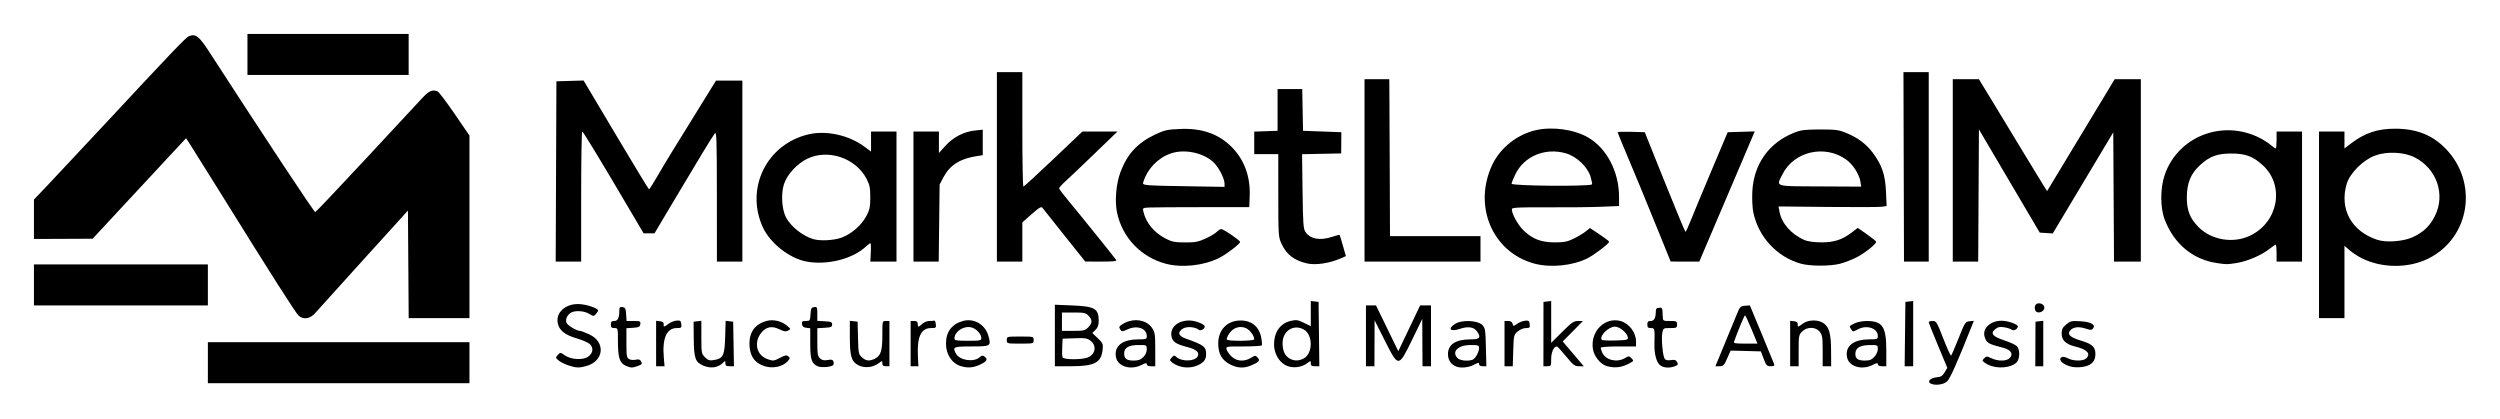
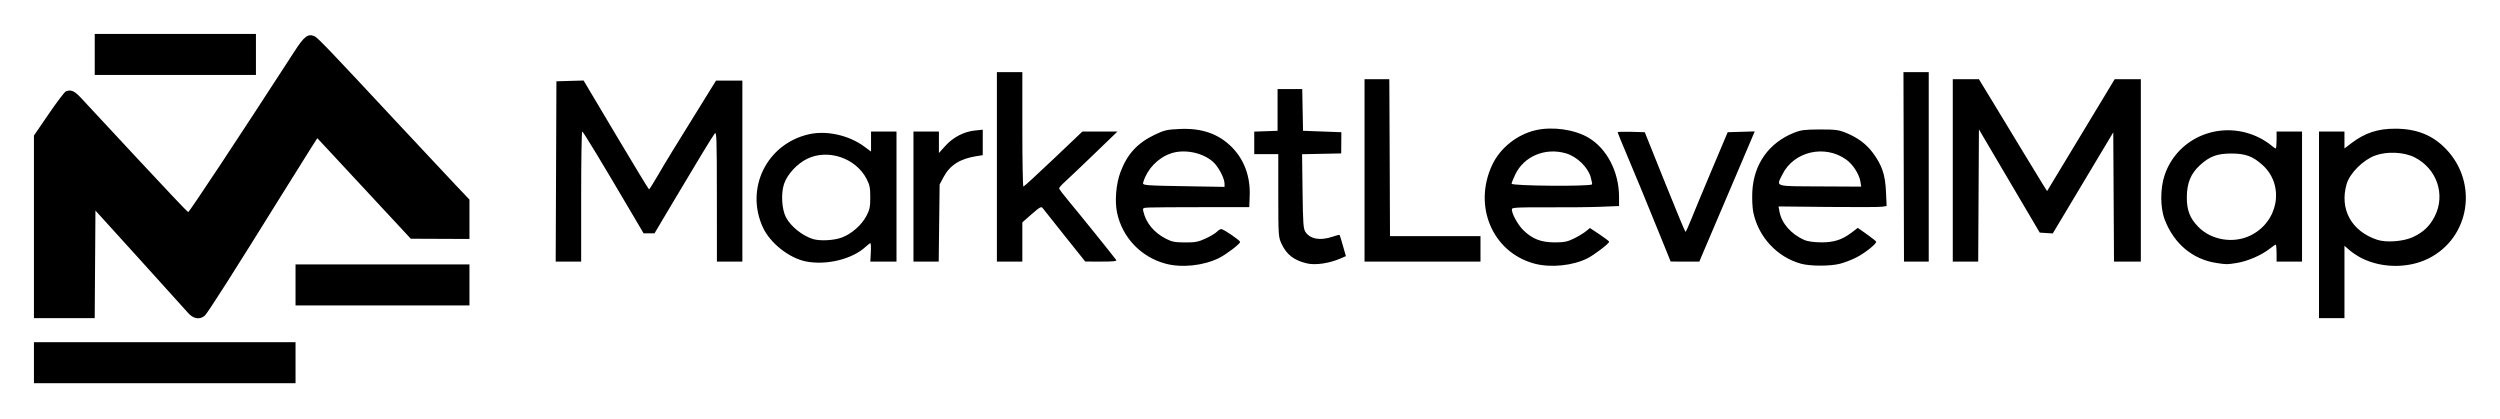
<svg xmlns="http://www.w3.org/2000/svg" width="1768" height="296" viewBox="158 240 1768 296">
-   <g id="01-Simge" fill="#000000" fill-rule="evenodd">
+   <g id="01-Simge" transform="matrix(-1 0 0 1 672 0)" fill="#000000" fill-rule="evenodd">
    <path d="M369.200,463.250C367.242,461.555 349.314,433.413 314.575,377.500C305.349,362.650 295.952,347.626 293.693,344.113L289.586,337.726 281.043,346.903C276.344,351.950 261.475,367.948 248.000,382.453L223.500,408.826 202.750,408.913L182.000,409.000 182.000,395.072L182.000,381.143 192.293,370.322C197.954,364.370 215.155,346.000 230.517,329.500C279.974,276.379 289.399,266.517 291.579,265.606C296.233,263.663 298.801,265.601 305.718,276.282C345.221,337.276 380.095,390.000 380.936,390.000C381.329,390.000 397.367,373.084 416.575,352.410C435.784,331.735 453.777,312.385 456.560,309.410C461.450,304.182 463.711,303.184 467.433,304.613C468.311,304.949 473.747,312.119 479.514,320.544L490.000,335.863 490.000,400.432L490.000,465.000 468.512,465.000L447.024,465.000 446.762,426.956L446.500,388.912 415.390,423.206C398.279,442.068 382.820,459.188 381.036,461.250C377.346,465.516 372.721,466.298 369.200,463.250Z" />
  </g>
-   <g id="02-Seviyeler" fill="#000000" fill-rule="evenodd">
+   <g id="02-Seviyeler" transform="matrix(-1 0 0 1 672 0)" fill="#000000" fill-rule="evenodd">
    <path d="M305.000,496.500L305.000,482.000 397.500,482.000L490.000,482.000 490.000,496.500L490.000,511.000 397.500,511.000L305.000,511.000 305.000,496.500Z M182.000,441.500L182.000,427.000 243.500,427.000L305.000,427.000 305.000,441.500L305.000,456.000 243.500,456.000L182.000,456.000 182.000,441.500Z M333.000,278.500L333.000,264.000 390.000,264.000L447.000,264.000 447.000,278.500L447.000,293.000 390.000,293.000L333.000,293.000 333.000,278.500Z" />
  </g>
  <g id="03-MarketLevelMap" fill="#000000" fill-rule="evenodd">
    <path d="M1798.000,399.000L1798.000,333.000 1807.000,333.000L1816.000,333.000 1816.000,338.993L1816.000,344.987 1820.651,341.437C1830.388,334.005 1839.419,330.995 1851.932,331.012C1867.076,331.033 1878.398,335.574 1887.830,345.410C1910.840,369.407 1904.670,408.121 1875.500,422.771C1861.325,429.889 1842.377,429.785 1828.020,422.510C1825.300,421.132 1821.482,418.606 1819.537,416.898L1816.000,413.793 1816.000,439.396L1816.000,465.000 1807.000,465.000L1798.000,465.000 1798.000,399.000Z M1864.241,407.747C1871.743,404.313 1876.412,399.865 1879.953,392.778C1887.563,377.550 1881.332,359.335 1865.784,351.357C1858.160,347.445 1845.945,346.888 1837.500,350.067C1829.069,353.240 1819.820,362.499 1817.594,369.995C1812.292,387.848 1820.909,403.587 1839.286,409.614C1845.594,411.683 1857.607,410.784 1864.241,407.747Z M982.265,426.458C964.793,421.753 951.610,407.848 947.947,390.263C946.257,382.150 947.308,369.883 950.397,361.677C955.199,348.919 962.416,341.078 974.744,335.224C981.449,332.040 983.331,331.613 992.444,331.207C1007.932,330.519 1019.717,334.622 1029.048,343.952C1037.810,352.715 1042.264,364.666 1041.792,378.151L1041.500,386.500 1008.500,386.500C990.350,386.500 973.354,386.613 970.731,386.750C966.074,386.994 965.977,387.065 966.623,389.750C968.544,397.745 974.121,404.472 982.372,408.747C986.710,410.995 988.810,411.412 996.000,411.452C1003.305,411.493 1005.372,411.097 1010.697,408.637C1014.106,407.063 1017.663,404.925 1018.602,403.887C1019.541,402.849 1020.937,402.000 1021.704,402.000C1023.289,402.000 1035.000,410.018 1035.000,411.104C1035.000,412.460 1025.470,419.751 1020.267,422.376C1009.314,427.902 993.810,429.568 982.265,426.458Z M1023.990,369.831C1023.974,365.987 1019.558,357.697 1015.740,354.345C1008.269,347.785 995.363,345.268 985.928,348.532C976.873,351.663 969.338,359.514 966.558,368.712C965.795,371.235 965.060,371.174 1004.250,371.831L1024.000,372.162 1023.990,369.831Z M1243.112,426.419C1213.463,418.446 1199.530,385.661 1213.373,356.445C1218.999,344.572 1230.907,335.101 1244.000,332.085C1255.877,329.350 1271.388,331.521 1281.249,337.300C1294.366,344.987 1302.946,361.488 1302.985,379.105L1303.000,385.709 1289.750,386.241C1282.463,386.534 1265.534,386.703 1252.130,386.618C1234.299,386.504 1227.639,386.776 1227.310,387.634C1226.458,389.855 1231.126,398.707 1235.308,402.801C1241.643,409.002 1247.865,411.416 1257.500,411.412C1264.141,411.409 1266.434,410.952 1271.000,408.724C1274.025,407.249 1277.830,404.965 1279.457,403.650L1282.413,401.259 1289.207,405.776C1292.943,408.261 1296.000,410.598 1296.000,410.970C1296.000,412.202 1285.580,420.165 1280.767,422.611C1270.317,427.922 1254.607,429.511 1243.112,426.419Z M1283.888,370.393C1284.101,370.208 1283.676,367.907 1282.943,365.279C1280.977,358.228 1273.131,350.675 1265.454,348.443C1250.754,344.170 1235.701,350.484 1229.540,363.506C1228.143,366.460 1227.000,369.343 1227.000,369.914C1227.000,371.513 1282.058,371.977 1283.888,370.393Z M1431.688,426.498C1414.758,421.845 1401.554,407.620 1397.922,390.122C1397.293,387.093 1396.981,380.539 1397.229,375.558C1398.202,356.043 1408.943,340.929 1426.896,333.813C1431.609,331.946 1434.487,331.587 1445.000,331.558C1455.699,331.529 1458.307,331.849 1463.105,333.780C1471.705,337.240 1477.857,341.800 1482.577,348.212C1488.985,356.917 1491.241,363.639 1491.770,375.602L1492.216,385.703 1488.858,386.206C1487.011,386.482 1469.812,386.548 1450.638,386.352L1415.777,385.995 1416.463,389.748C1417.957,397.916 1424.675,405.569 1434.000,409.726C1436.129,410.675 1440.634,411.328 1445.500,411.393C1454.738,411.517 1460.702,409.637 1467.474,404.468L1471.822,401.149 1478.161,405.608C1481.647,408.061 1484.633,410.450 1484.795,410.917C1485.277,412.310 1476.926,418.964 1470.757,422.101C1467.598,423.707 1462.441,425.692 1459.297,426.511C1452.372,428.315 1438.271,428.308 1431.688,426.498Z M1473.680,368.416C1472.829,363.172 1468.442,356.333 1463.747,352.932C1448.645,341.992 1426.656,347.009 1418.567,363.241C1414.056,372.294 1412.095,371.659 1445.130,371.832L1474.259,371.984 1473.680,368.416Z M1082.500,426.319C1073.319,424.257 1067.904,420.136 1064.351,412.507C1062.077,407.623 1062.019,406.779 1062.010,378.250L1062.000,349.000 1053.500,349.000L1045.000,349.000 1045.000,341.040L1045.000,333.081 1053.250,332.790L1061.500,332.500 1061.500,317.751L1061.500,303.001 1070.223,303.001L1078.947,303.000 1079.223,317.750L1079.500,332.500 1093.051,333.000L1106.603,333.500 1106.551,341.000L1106.500,348.500 1092.664,348.779L1078.829,349.058 1079.164,375.279C1079.459,398.332 1079.713,401.814 1081.264,404.096C1084.696,409.146 1091.684,410.349 1100.376,407.388C1102.979,406.501 1105.229,405.938 1105.376,406.138C1105.523,406.337 1106.582,409.796 1107.729,413.825L1109.814,421.151 1105.628,422.945C1097.924,426.247 1088.381,427.640 1082.500,426.319Z M1725.500,425.987C1708.664,423.414 1695.543,412.469 1688.954,395.500C1685.657,387.007 1685.614,373.228 1688.855,363.749C1698.178,336.486 1729.720,324.183 1756.065,337.533C1758.622,338.829 1762.081,341.039 1763.752,342.445C1765.422,343.850 1767.061,345.000 1767.394,345.000C1767.727,345.000 1768.000,342.300 1768.000,339.000L1768.000,333.000 1777.000,333.000L1786.000,333.000 1786.000,379.000L1786.000,425.000 1777.000,425.000L1768.000,425.000 1768.000,419.000C1768.000,415.700 1767.727,413.000 1767.394,413.000C1767.061,413.000 1765.079,414.353 1762.991,416.007C1757.387,420.445 1747.384,424.771 1740.000,425.948C1732.862,427.087 1732.703,427.087 1725.500,425.987Z M1749.545,406.522C1769.312,396.851 1773.839,371.246 1758.312,356.934C1751.420,350.580 1746.059,348.571 1736.000,348.571C1725.941,348.571 1720.580,350.580 1713.688,356.934C1707.274,362.846 1704.557,369.537 1704.525,379.500C1704.496,388.701 1706.645,394.268 1712.586,400.386C1721.786,409.859 1737.420,412.454 1749.545,406.522Z M728.000,424.902C716.136,422.585 702.570,411.855 697.498,400.776C684.839,373.125 700.227,341.867 729.886,334.985C742.348,332.093 758.165,335.546 769.046,343.534L774.000,347.170 774.000,340.085L774.000,333.000 783.000,333.000L792.000,333.000 792.000,379.000L792.000,425.000 782.750,425.002L773.500,425.004 773.835,418.502C774.020,414.926 773.888,412.000 773.542,412.000C773.196,412.000 771.713,413.113 770.246,414.473C760.739,423.288 742.629,427.759 728.000,424.902Z M753.360,407.967C760.304,405.368 767.356,399.156 770.778,392.623C773.039,388.307 773.461,386.240 773.461,379.500C773.461,372.773 773.037,370.690 770.795,366.410C763.079,351.682 743.508,345.114 728.792,352.314C721.607,355.829 714.704,363.366 712.447,370.159C710.229,376.836 710.853,387.879 713.769,393.568C717.088,400.041 725.428,406.764 732.994,409.066C737.967,410.578 747.797,410.048 753.360,407.967Z M551.243,361.250L551.500,297.500 561.109,297.215L570.718,296.931 593.609,335.413C606.199,356.579 616.725,373.913 617.000,373.935C617.275,373.957 620.164,369.368 623.421,363.737C628.666,354.667 633.699,346.452 658.331,306.750L664.380,297.000 673.690,297.000L683.000,297.000 683.000,361.000L683.000,425.000 674.000,425.000L665.000,425.000 664.968,378.750C664.940,337.142 664.784,332.701 663.415,334.500C661.483,337.041 650.948,354.376 634.092,382.750L620.874,405.000 617.008,405.000L613.142,405.000 605.934,392.750C583.450,354.535 570.412,333.008 569.750,333.004C569.337,333.002 569.000,353.700 569.000,379.000L569.000,425.000 559.993,425.000L550.985,425.000 551.243,361.250Z M804.000,379.000L804.000,333.000 813.000,333.000L822.000,333.000 822.000,340.608L822.000,348.216 826.547,343.159C831.992,337.103 839.684,333.095 847.383,332.300L853.000,331.720 853.000,340.732L853.000,349.744 848.750,350.400C836.934,352.224 829.723,356.805 825.216,365.351L822.500,370.500 822.178,397.750L821.857,425.000 812.928,425.000L804.000,425.000 804.000,379.000Z M863.000,358.000L863.000,291.000 872.000,291.000L881.000,291.000 881.000,331.500C881.000,353.775 881.337,371.988 881.750,371.974C882.163,371.960 891.725,363.185 903.000,352.475L923.500,333.002 935.901,333.001L948.302,333.000 931.901,348.813C922.881,357.509 913.587,366.337 911.250,368.429C908.913,370.521 907.000,372.666 907.000,373.196C907.000,373.726 910.285,378.062 914.300,382.830C920.348,390.012 944.021,419.359 947.309,423.750C948.044,424.732 945.805,424.997 936.872,424.987L925.500,424.973 911.000,406.831C903.025,396.853 895.993,387.997 895.373,387.152C894.410,385.840 893.279,386.464 887.623,391.430L881.000,397.244 881.000,411.122L881.000,425.000 872.000,425.000L863.000,425.000 863.000,358.000Z M1123.000,360.500L1123.000,296.000 1131.750,296.000L1140.500,295.999 1140.556,300.750C1140.587,303.362 1140.700,328.337 1140.806,356.250L1141.000,407.000 1173.000,407.000L1205.000,407.000 1205.000,416.000L1205.000,425.000 1164.000,425.000L1123.000,425.000 1123.000,360.500Z M1332.111,406.738C1321.863,381.443 1313.733,361.735 1307.392,346.810C1304.426,339.831 1302.000,333.852 1302.000,333.524C1302.000,333.196 1306.317,333.056 1311.593,333.214L1321.185,333.500 1335.327,368.750C1343.104,388.137 1349.700,403.997 1349.984,403.993C1350.268,403.989 1352.065,400.052 1353.977,395.243C1355.890,390.434 1362.487,374.575 1368.638,360.000L1379.821,333.500 1389.381,333.214L1398.941,332.928 1395.865,340.214C1394.173,344.221 1388.942,356.500 1384.240,367.500C1367.336,407.050 1362.858,417.559 1361.332,421.250L1359.783,425.000 1349.641,424.988L1339.500,424.975 1332.111,406.738Z M1504.314,358.000L1504.128,291.000 1513.064,291.000L1522.000,291.000 1522.000,358.000L1522.000,425.000 1513.250,425.000L1504.500,424.999 1504.314,358.000Z M1539.000,360.500L1539.000,296.000 1548.250,296.013L1557.500,296.027 1567.084,311.763C1572.355,320.419 1581.972,336.275 1588.454,347.000C1594.935,357.725 1601.468,368.442 1602.971,370.816L1605.704,375.132 1621.000,349.816C1629.413,335.892 1640.167,318.091 1644.898,310.258L1653.500,296.015 1662.750,296.008L1672.000,296.000 1672.000,360.500L1672.000,425.000 1662.510,425.000L1653.020,425.000 1652.760,379.296L1652.500,333.593 1631.106,369.345L1609.713,405.098 1605.111,404.799L1600.508,404.500 1587.504,382.449C1580.352,370.321 1570.675,353.896 1566.000,345.949L1557.500,331.500 1557.240,378.250L1556.980,425.000 1547.990,425.000L1539.000,425.000 1539.000,360.500Z" />
  </g>
-   <g id="04-Alt-Metin" fill="#000000" fill-rule="evenodd">
-     <path d="M1523.064,511.061C1520.786,509.619 1523.503,507.166 1527.777,506.806C1530.639,506.564 1531.794,505.827 1533.262,503.303L1535.122,500.107 1528.561,484.382C1524.952,475.733 1522.000,468.284 1522.000,467.828C1522.000,467.373 1523.237,467.003 1524.750,467.006C1527.344,467.012 1527.775,467.723 1532.363,479.560C1535.038,486.461 1537.505,491.828 1537.847,491.486C1538.188,491.145 1540.561,485.608 1543.120,479.183C1547.543,468.074 1547.922,467.485 1550.835,467.190L1553.898,466.881 1551.584,472.690C1542.108,496.482 1537.168,507.556 1535.114,509.612C1532.601,512.127 1526.003,512.920 1523.064,511.061Z M560.000,498.421C557.525,497.629 554.426,496.076 553.114,494.970C550.819,493.036 550.795,492.884 552.495,491.005C554.247,489.070 554.292,489.072 557.316,491.225C561.869,494.467 570.632,494.881 574.250,492.025C577.508,489.454 577.832,485.853 575.039,483.251C573.960,482.246 569.768,480.450 565.723,479.260C557.417,476.816 553.380,473.540 552.429,468.473C551.039,461.064 557.577,454.985 566.898,455.022C572.177,455.043 581.000,457.921 581.000,459.622C581.000,460.018 580.284,461.134 579.409,462.101C577.892,463.777 577.669,463.769 574.659,461.933C571.226,459.840 565.001,459.394 561.957,461.023C559.347,462.420 557.759,465.665 558.517,468.055C559.131,469.988 565.645,473.990 568.210,474.010C568.920,474.015 571.859,475.118 574.743,476.460C586.515,481.941 585.164,495.458 572.500,498.901C567.443,500.276 565.575,500.205 560.000,498.421Z M600.384,498.566C596.218,496.752 595.000,492.859 595.000,481.351C595.000,472.043 594.988,472.000 592.500,472.000C590.500,472.000 590.000,471.500 590.000,469.500C590.000,467.533 590.508,467.000 592.383,467.000C594.924,467.000 595.961,464.894 595.986,459.680C595.998,457.332 596.376,456.914 598.250,457.180C600.170,457.453 600.545,458.197 600.805,462.250L601.110,467.000 606.124,467.000C610.753,467.000 611.114,467.173 610.820,469.250C610.547,471.170 609.803,471.545 605.750,471.805L601.000,472.110 601.000,482.520C601.000,491.870 601.201,493.037 602.979,493.989C604.068,494.572 606.141,494.752 607.587,494.389C609.334,493.950 610.509,494.194 611.092,495.115C612.470,497.291 612.210,497.731 608.851,498.902C604.924,500.271 604.240,500.244 600.384,498.566Z M655.325,498.541C649.712,496.099 648.754,493.409 648.620,479.727L648.500,467.500 651.250,467.184L654.000,466.867 654.000,478.479C654.000,489.620 654.104,490.195 656.573,492.664C658.708,494.799 659.764,495.138 662.764,494.651C669.419,493.571 670.455,491.487 670.837,478.417L671.175,466.884 673.837,467.192L676.500,467.500 676.775,483.250L677.051,499.000 674.025,499.000C671.632,499.000 671.000,498.567 671.000,496.929C671.000,495.001 670.885,494.972 669.345,496.512C665.775,500.083 660.593,500.832 655.325,498.541Z M698.914,499.044C691.634,496.838 688.000,491.512 688.000,483.049C688.000,474.610 692.144,469.115 700.131,466.965C704.911,465.678 710.806,467.069 714.675,470.397C717.324,472.676 717.338,472.749 715.347,473.814C713.750,474.669 712.425,474.465 709.191,472.865C704.035,470.314 699.994,471.030 696.567,475.103C690.823,481.929 692.907,491.258 700.783,493.981C704.851,495.387 705.291,495.342 709.521,493.098C713.215,491.138 714.239,490.954 715.521,492.018C716.897,493.160 716.824,493.558 714.858,495.652C711.394,499.338 704.631,500.777 698.914,499.044Z M736.357,499.060C731.962,497.181 731.000,494.269 731.000,482.844L731.000,472.133 728.250,471.816C726.281,471.590 725.409,470.861 725.180,469.250C724.910,467.344 725.321,467.000 727.876,467.000C730.763,467.000 730.903,466.799 731.195,462.250C731.455,458.197 731.830,457.453 733.750,457.180C735.827,456.885 736.000,457.247 736.000,461.878L736.000,466.895 741.250,467.198C745.733,467.456 746.500,467.792 746.500,469.500C746.500,471.208 745.733,471.544 741.250,471.802L736.000,472.105 736.000,481.897C736.000,490.353 736.268,491.932 737.960,493.464C739.412,494.778 740.807,495.071 743.344,494.595C746.026,494.092 746.909,494.319 747.417,495.644C747.774,496.574 747.655,497.745 747.154,498.246C745.810,499.590 738.829,500.116 736.357,499.060Z M765.121,498.343C760.167,495.824 759.000,492.034 759.000,478.466L759.000,466.867 761.750,467.184L764.500,467.500 764.784,479.000C765.052,489.858 765.208,490.626 767.590,492.750C770.509,495.354 772.987,495.575 776.855,493.575C780.942,491.462 782.000,488.042 782.000,476.953C782.000,467.003 782.001,467.000 784.500,467.000L787.000,467.000 787.000,483.000L787.000,499.000 784.500,499.000C782.654,499.000 782.000,498.469 782.000,496.970C782.000,494.948 781.990,494.948 779.154,497.045C775.241,499.937 769.331,500.484 765.121,498.343Z M837.619,498.966C831.212,497.047 827.000,490.714 827.000,483.000C827.000,474.586 831.159,469.111 839.196,466.947C846.883,464.877 854.782,469.578 857.014,477.551C859.045,484.803 858.728,485.000 845.031,485.000C832.184,485.000 831.494,485.317 834.030,490.055C836.618,494.892 846.684,496.406 850.897,492.593C852.373,491.257 852.920,491.221 854.473,492.356C856.876,494.114 855.783,495.741 850.627,498.082C846.216,500.085 842.257,500.354 837.619,498.966Z M852.000,479.135C852.000,476.091 848.168,472.122 844.578,471.449C839.092,470.419 833.000,474.621 833.000,479.434C833.000,480.745 834.545,481.000 842.500,481.000C851.104,481.000 852.000,480.824 852.000,479.135Z M951.775,498.441C948.495,496.661 947.000,494.109 947.000,490.288C947.000,483.832 952.947,480.000 962.968,480.000C968.629,480.000 969.000,479.856 969.000,477.655C969.000,472.308 962.352,469.866 955.750,472.786C951.425,474.700 951.295,474.701 950.148,472.866C949.137,471.247 949.403,470.726 952.061,469.109C959.354,464.674 968.702,465.936 972.713,471.898C974.776,474.963 975.000,476.458 975.000,487.148L975.000,499.000 972.000,499.000C970.103,499.000 969.000,498.488 969.000,497.608C969.000,496.508 968.220,496.613 965.289,498.108C960.882,500.354 955.543,500.486 951.775,498.441Z M966.545,492.545C968.077,491.014 969.000,488.946 969.000,487.045C969.000,484.003 968.994,484.000 963.223,484.000C956.289,484.000 953.000,485.885 953.000,489.857C953.000,493.694 954.712,495.000 959.745,495.000C963.026,495.000 964.693,494.398 966.545,492.545Z M991.500,498.791C989.850,498.212 987.709,497.050 986.742,496.207C985.098,494.775 985.092,494.556 986.654,492.830C988.169,491.155 988.484,491.128 990.038,492.535C993.735,495.880 1003.060,495.624 1004.932,492.126C1006.491,489.215 1004.168,487.113 997.490,485.392C989.796,483.409 987.328,481.769 986.523,478.107C985.094,471.599 991.100,466.371 999.644,466.686C1003.848,466.841 1010.000,469.347 1010.000,470.903C1010.000,472.669 1007.039,474.277 1005.750,473.212C1003.220,471.121 997.126,470.687 994.496,472.411C990.478,475.044 991.283,477.581 996.750,479.517C1009.534,484.044 1011.030,485.219 1010.968,490.684C1010.926,494.381 1009.106,496.640 1004.680,498.489C1000.558,500.212 995.861,500.319 991.500,498.791Z M1027.985,497.750C1022.125,494.780 1019.533,490.229 1019.533,482.910C1019.533,473.389 1025.627,466.919 1034.826,466.671C1043.093,466.448 1048.518,470.896 1050.024,479.133C1050.462,481.525 1050.609,483.824 1050.351,484.241C1050.093,484.659 1044.253,485.000 1037.374,485.000C1024.877,485.000 1024.866,485.002 1025.511,487.250C1025.866,488.488 1027.478,490.738 1029.094,492.250C1032.666,495.594 1037.988,495.914 1042.659,493.067C1045.688,491.219 1045.883,491.214 1047.434,492.927C1049.350,495.044 1048.479,496.066 1042.705,498.479C1037.630,500.599 1033.170,500.378 1027.985,497.750Z M1045.000,479.950C1045.000,477.379 1041.830,473.172 1039.014,472.006C1034.683,470.212 1030.093,471.738 1027.285,475.905C1026.047,477.742 1025.278,479.640 1025.576,480.123C1026.369,481.406 1045.000,481.241 1045.000,479.950Z M1067.000,498.207C1062.268,495.618 1059.037,489.755 1059.016,483.718C1058.986,474.779 1063.413,468.593 1071.075,466.872C1074.742,466.048 1076.017,466.248 1080.170,468.304L1085.000,470.694 1085.000,461.781L1085.000,452.867 1087.750,453.184L1090.500,453.500 1090.769,476.250L1091.038,499.000 1088.019,499.000C1085.652,499.000 1085.000,498.562 1085.000,496.970C1085.000,494.956 1084.978,494.957 1082.104,497.081C1078.005,500.111 1071.384,500.605 1067.000,498.207Z M1079.855,493.575C1086.647,490.063 1086.656,476.562 1079.869,472.930C1072.658,469.071 1064.971,474.169 1065.035,482.766C1065.076,488.228 1066.712,491.721 1070.110,493.604C1073.243,495.341 1076.458,495.331 1079.855,493.575Z M1188.000,499.294C1184.235,497.918 1182.000,494.642 1182.000,490.500C1182.000,483.568 1187.460,480.000 1198.065,480.000C1204.572,480.000 1205.581,478.702 1202.499,474.302C1200.380,471.276 1196.148,470.634 1190.643,472.503C1183.599,474.895 1181.412,472.594 1187.250,468.932C1191.874,466.032 1202.987,466.544 1206.255,469.808C1208.321,471.871 1208.526,473.125 1208.827,485.525L1209.155,499.000 1206.577,499.000C1204.952,499.000 1204.000,498.446 1204.000,497.498C1204.000,496.251 1203.365,496.336 1200.265,497.998C1196.710,499.903 1191.247,500.481 1188.000,499.294Z M1199.455,494.379C1201.410,493.629 1204.000,488.882 1204.000,486.050C1204.000,484.216 1203.381,484.000 1198.135,484.000C1189.168,484.000 1184.469,488.546 1188.655,493.171C1190.318,495.009 1196.122,495.658 1199.455,494.379Z M1294.352,498.908C1289.821,497.595 1285.269,491.975 1284.481,486.721C1282.629,474.375 1292.886,464.050 1304.048,467.023C1310.037,468.619 1315.000,475.149 1315.000,481.434L1315.000,485.000 1302.500,485.000C1295.245,485.000 1290.000,485.400 1290.000,485.953C1290.000,486.477 1290.538,488.086 1291.195,489.528C1293.549,494.696 1301.519,496.579 1307.095,493.285C1309.847,491.659 1310.090,491.662 1311.749,493.341C1313.418,495.030 1313.406,495.169 1311.500,496.307C1305.626,499.812 1300.274,500.623 1294.352,498.908Z M1309.201,478.500C1308.740,475.423 1303.385,471.000 1300.119,471.000C1295.550,471.000 1289.019,477.439 1290.699,480.286C1290.954,480.719 1295.289,480.944 1300.332,480.786C1308.855,480.520 1309.479,480.359 1309.201,478.500Z M1332.251,498.463C1329.499,496.536 1327.823,490.474 1328.015,483.146C1328.301,472.267 1328.241,472.000 1325.500,472.000C1323.500,472.000 1323.000,471.500 1323.000,469.500C1323.000,467.533 1323.508,467.000 1325.383,467.000C1327.836,467.000 1328.958,464.898 1328.986,460.250C1328.994,459.012 1329.450,457.933 1330.000,457.850C1333.765,457.285 1333.649,457.109 1333.885,463.750C1333.999,466.968 1334.049,467.000 1339.000,467.000C1343.667,467.000 1344.000,467.167 1344.000,469.500C1344.000,471.826 1343.659,472.000 1339.111,472.000C1334.351,472.000 1334.206,472.089 1333.590,475.372C1332.771,479.740 1333.933,492.108 1335.327,493.848C1336.023,494.716 1337.580,495.005 1339.702,494.661C1342.284,494.242 1343.223,494.548 1344.039,496.073C1344.916,497.711 1344.668,498.176 1342.475,499.009C1338.715,500.439 1334.771,500.229 1332.251,498.463Z M1468.775,498.441C1465.495,496.661 1464.000,494.109 1464.000,490.288C1464.000,483.832 1469.947,480.000 1479.968,480.000C1485.629,480.000 1486.000,479.856 1486.000,477.655C1486.000,472.229 1478.408,469.543 1472.207,472.775C1468.356,474.782 1468.345,474.782 1467.105,472.796C1465.676,470.509 1465.526,470.749 1469.700,468.627C1471.479,467.723 1475.255,467.007 1478.200,467.015C1489.340,467.046 1491.996,471.038 1491.998,487.750L1492.000,499.000 1489.000,499.000C1487.103,499.000 1486.000,498.488 1486.000,497.608C1486.000,496.508 1485.220,496.613 1482.289,498.108C1477.882,500.354 1472.543,500.486 1468.775,498.441Z M1483.548,492.354C1484.960,490.830 1486.000,488.497 1486.000,486.854C1486.000,484.076 1485.860,484.000 1480.750,484.015C1473.970,484.034 1470.594,485.732 1470.178,489.334C1469.710,493.383 1471.562,495.000 1476.670,495.000C1480.171,495.000 1481.608,494.447 1483.548,492.354Z M1566.500,498.898C1564.850,498.391 1562.620,497.302 1561.545,496.479C1559.736,495.091 1559.712,494.859 1561.227,493.344C1562.743,491.829 1563.121,491.829 1566.333,493.354C1571.119,495.625 1577.239,495.498 1579.425,493.083C1581.957,490.285 1580.011,487.337 1574.733,485.978C1563.927,483.195 1562.882,482.577 1561.532,478.176C1559.746,472.358 1565.548,466.833 1573.444,466.833C1577.931,466.833 1585.000,469.276 1585.000,470.827C1585.000,472.706 1582.068,474.302 1580.700,473.166C1579.986,472.573 1577.612,471.802 1575.425,471.452C1572.280,470.949 1570.931,471.240 1568.974,472.845C1565.379,475.794 1567.222,478.027 1575.493,480.741C1579.249,481.974 1583.150,483.731 1584.161,484.646C1586.225,486.513 1586.619,491.975 1584.920,495.150C1582.714,499.272 1573.693,501.108 1566.500,498.898Z M1619.250,498.083C1615.083,496.136 1613.684,493.442 1616.316,492.432C1617.039,492.155 1618.952,492.616 1620.566,493.458C1624.467,495.492 1631.407,495.450 1633.479,493.379C1636.797,490.060 1633.935,487.101 1625.381,485.003C1618.971,483.432 1616.000,480.586 1616.000,476.016C1616.000,472.926 1616.623,471.653 1619.198,469.487C1622.118,467.030 1622.985,466.830 1629.194,467.181C1636.715,467.606 1640.340,469.681 1638.157,472.310C1637.150,473.524 1636.365,473.517 1632.546,472.260C1627.664,470.652 1623.399,471.420 1621.629,474.226C1620.018,476.780 1622.491,478.764 1630.122,481.036C1638.080,483.406 1640.301,485.821 1639.815,491.574C1639.394,496.561 1635.801,499.209 1628.791,499.698C1624.995,499.964 1622.299,499.507 1619.250,498.083Z M622.000,482.934L622.000,466.867 624.750,467.184C626.651,467.402 627.457,468.040 627.361,469.250C627.185,471.469 627.479,471.445 630.831,468.967C632.343,467.849 634.912,466.836 636.540,466.717C639.090,466.530 639.544,466.881 639.816,469.250C640.107,471.777 639.855,472.000 636.703,472.000C629.440,472.000 626.271,479.097 627.437,492.750L627.971,499.000 624.985,499.000L622.000,499.000 622.000,482.934Z M802.000,483.000L802.000,467.000 804.500,467.000C806.333,467.000 807.000,467.533 807.000,469.000C807.000,470.100 807.244,471.000 807.542,471.000C807.840,471.000 809.050,470.100 810.230,469.000C811.411,467.900 813.642,467.000 815.189,467.000C816.735,467.000 818.337,466.887 818.750,466.750C819.163,466.613 819.642,467.738 819.816,469.250C820.110,471.801 819.871,472.000 816.521,472.000C809.283,472.000 806.431,478.202 807.158,492.357L807.500,499.004 804.750,499.002L802.000,499.000 802.000,483.000Z M903.998,477.250L903.996,455.500 916.248,456.000C932.318,456.656 935.000,458.225 935.000,466.970C935.000,469.901 934.358,471.704 932.750,473.286L930.500,475.500 934.383,479.222C938.025,482.713 938.234,483.227 937.751,487.512C936.737,496.513 931.926,499.000 915.532,499.000L904.000,499.000 903.998,477.250Z M927.928,492.537C932.837,489.999 933.521,484.341 929.319,481.036C926.985,479.200 925.530,478.964 918.069,479.214L909.500,479.500 909.196,485.388C909.029,488.626 909.127,491.889 909.415,492.638C910.155,494.568 924.149,494.491 927.928,492.537Z M927.545,471.545C930.573,468.518 930.648,466.318 927.826,463.314C925.891,461.255 924.735,461.000 917.326,461.000L909.000,461.000 909.000,467.500L909.000,474.000 917.045,474.000C924.254,474.000 925.346,473.745 927.545,471.545Z M1124.000,477.500L1124.000,456.000 1127.559,456.000L1131.117,456.000 1138.999,472.185L1146.881,488.371 1154.596,472.185L1162.311,456.000 1166.156,456.000L1170.000,456.000 1170.000,477.500L1170.000,499.000 1167.000,499.000L1164.000,499.000 1163.913,482.250L1163.826,465.500 1156.663,480.225C1147.014,500.061 1147.016,500.061 1137.291,480.750L1130.115,466.500 1130.058,482.750L1130.000,499.000 1127.000,499.000L1124.000,499.000 1124.000,477.500Z M1222.000,483.000L1222.000,467.000 1224.594,467.000C1226.325,467.000 1227.357,467.649 1227.698,468.953C1228.200,470.873 1228.252,470.874 1230.854,469.014C1232.309,467.974 1234.850,466.983 1236.500,466.812C1239.121,466.539 1239.540,466.847 1239.816,469.250C1240.100,471.711 1239.817,472.000 1237.122,472.000C1235.383,472.000 1232.927,473.018 1231.306,474.411C1228.592,476.743 1228.489,477.188 1228.162,487.911L1227.823,499.000 1224.912,499.000L1222.000,499.000 1222.000,483.000Z M1249.523,476.250L1249.546,453.500 1252.273,453.184L1255.000,452.867 1255.000,467.660L1255.000,482.453 1262.772,474.727C1269.454,468.084 1271.028,467.000 1273.997,467.000L1277.450,467.000 1270.305,474.250L1263.159,481.500 1270.604,490.250L1278.048,499.000 1274.638,499.000C1271.627,499.000 1270.555,498.179 1265.500,492.000C1262.350,488.150 1259.444,485.000 1259.042,485.000C1256.847,485.000 1255.000,489.035 1255.000,493.829C1255.000,498.803 1254.895,499.000 1252.250,499.000L1249.500,499.000 1249.523,476.250Z M1377.642,483.250C1381.224,474.587 1385.157,465.025 1386.383,462.000C1388.428,456.951 1388.893,456.478 1392.055,456.236L1395.500,455.973 1403.719,475.736C1408.239,486.606 1412.224,496.288 1412.576,497.250C1413.093,498.667 1412.649,499.000 1410.241,499.000C1407.574,499.000 1407.063,498.459 1405.275,493.750L1403.282,488.500 1392.601,488.216L1381.920,487.932 1379.473,493.466C1377.303,498.373 1376.691,499.000 1374.078,499.000L1371.131,499.000 1377.642,483.250Z M1396.757,473.000C1394.490,467.500 1392.381,463.010 1392.068,463.022C1391.607,463.040 1387.730,472.293 1384.431,481.250C1383.848,482.830 1384.614,483.000 1392.331,483.000L1400.877,483.000 1396.757,473.000Z M1424.000,482.934L1424.000,466.867 1426.750,467.184C1428.651,467.402 1429.457,468.040 1429.361,469.250C1429.184,471.485 1429.469,471.453 1433.012,468.833C1436.888,465.967 1444.031,465.891 1447.788,468.677C1451.693,471.572 1452.880,476.077 1452.944,488.250L1453.000,499.000 1450.000,499.000L1447.000,499.000 1447.000,488.135C1447.000,478.657 1446.735,476.933 1444.927,474.635C1442.087,471.024 1435.973,470.936 1432.455,474.455C1430.145,476.764 1430.000,477.561 1430.000,487.955L1430.000,499.000 1427.000,499.000L1424.000,499.000 1424.000,482.934Z M1505.231,476.250L1505.500,453.500 1508.250,453.184L1511.000,452.867 1511.000,475.934L1511.000,499.000 1507.981,499.000L1504.962,499.000 1505.231,476.250Z M1597.432,483.250L1597.500,467.500 1600.250,467.184L1603.000,466.867 1603.000,482.934L1603.000,499.000 1600.182,499.000L1597.364,499.000 1597.432,483.250Z M870.000,480.500C870.000,478.009 870.033,478.000 879.500,478.000C888.967,478.000 889.000,478.009 889.000,480.500C889.000,482.991 888.967,483.000 879.500,483.000C870.033,483.000 870.000,482.991 870.000,480.500Z M1597.384,459.558C1596.319,456.783 1597.456,454.500 1599.905,454.500C1603.059,454.500 1604.846,457.276 1603.070,459.416C1601.428,461.394 1598.120,461.477 1597.384,459.558Z" />
-   </g>
</svg>
